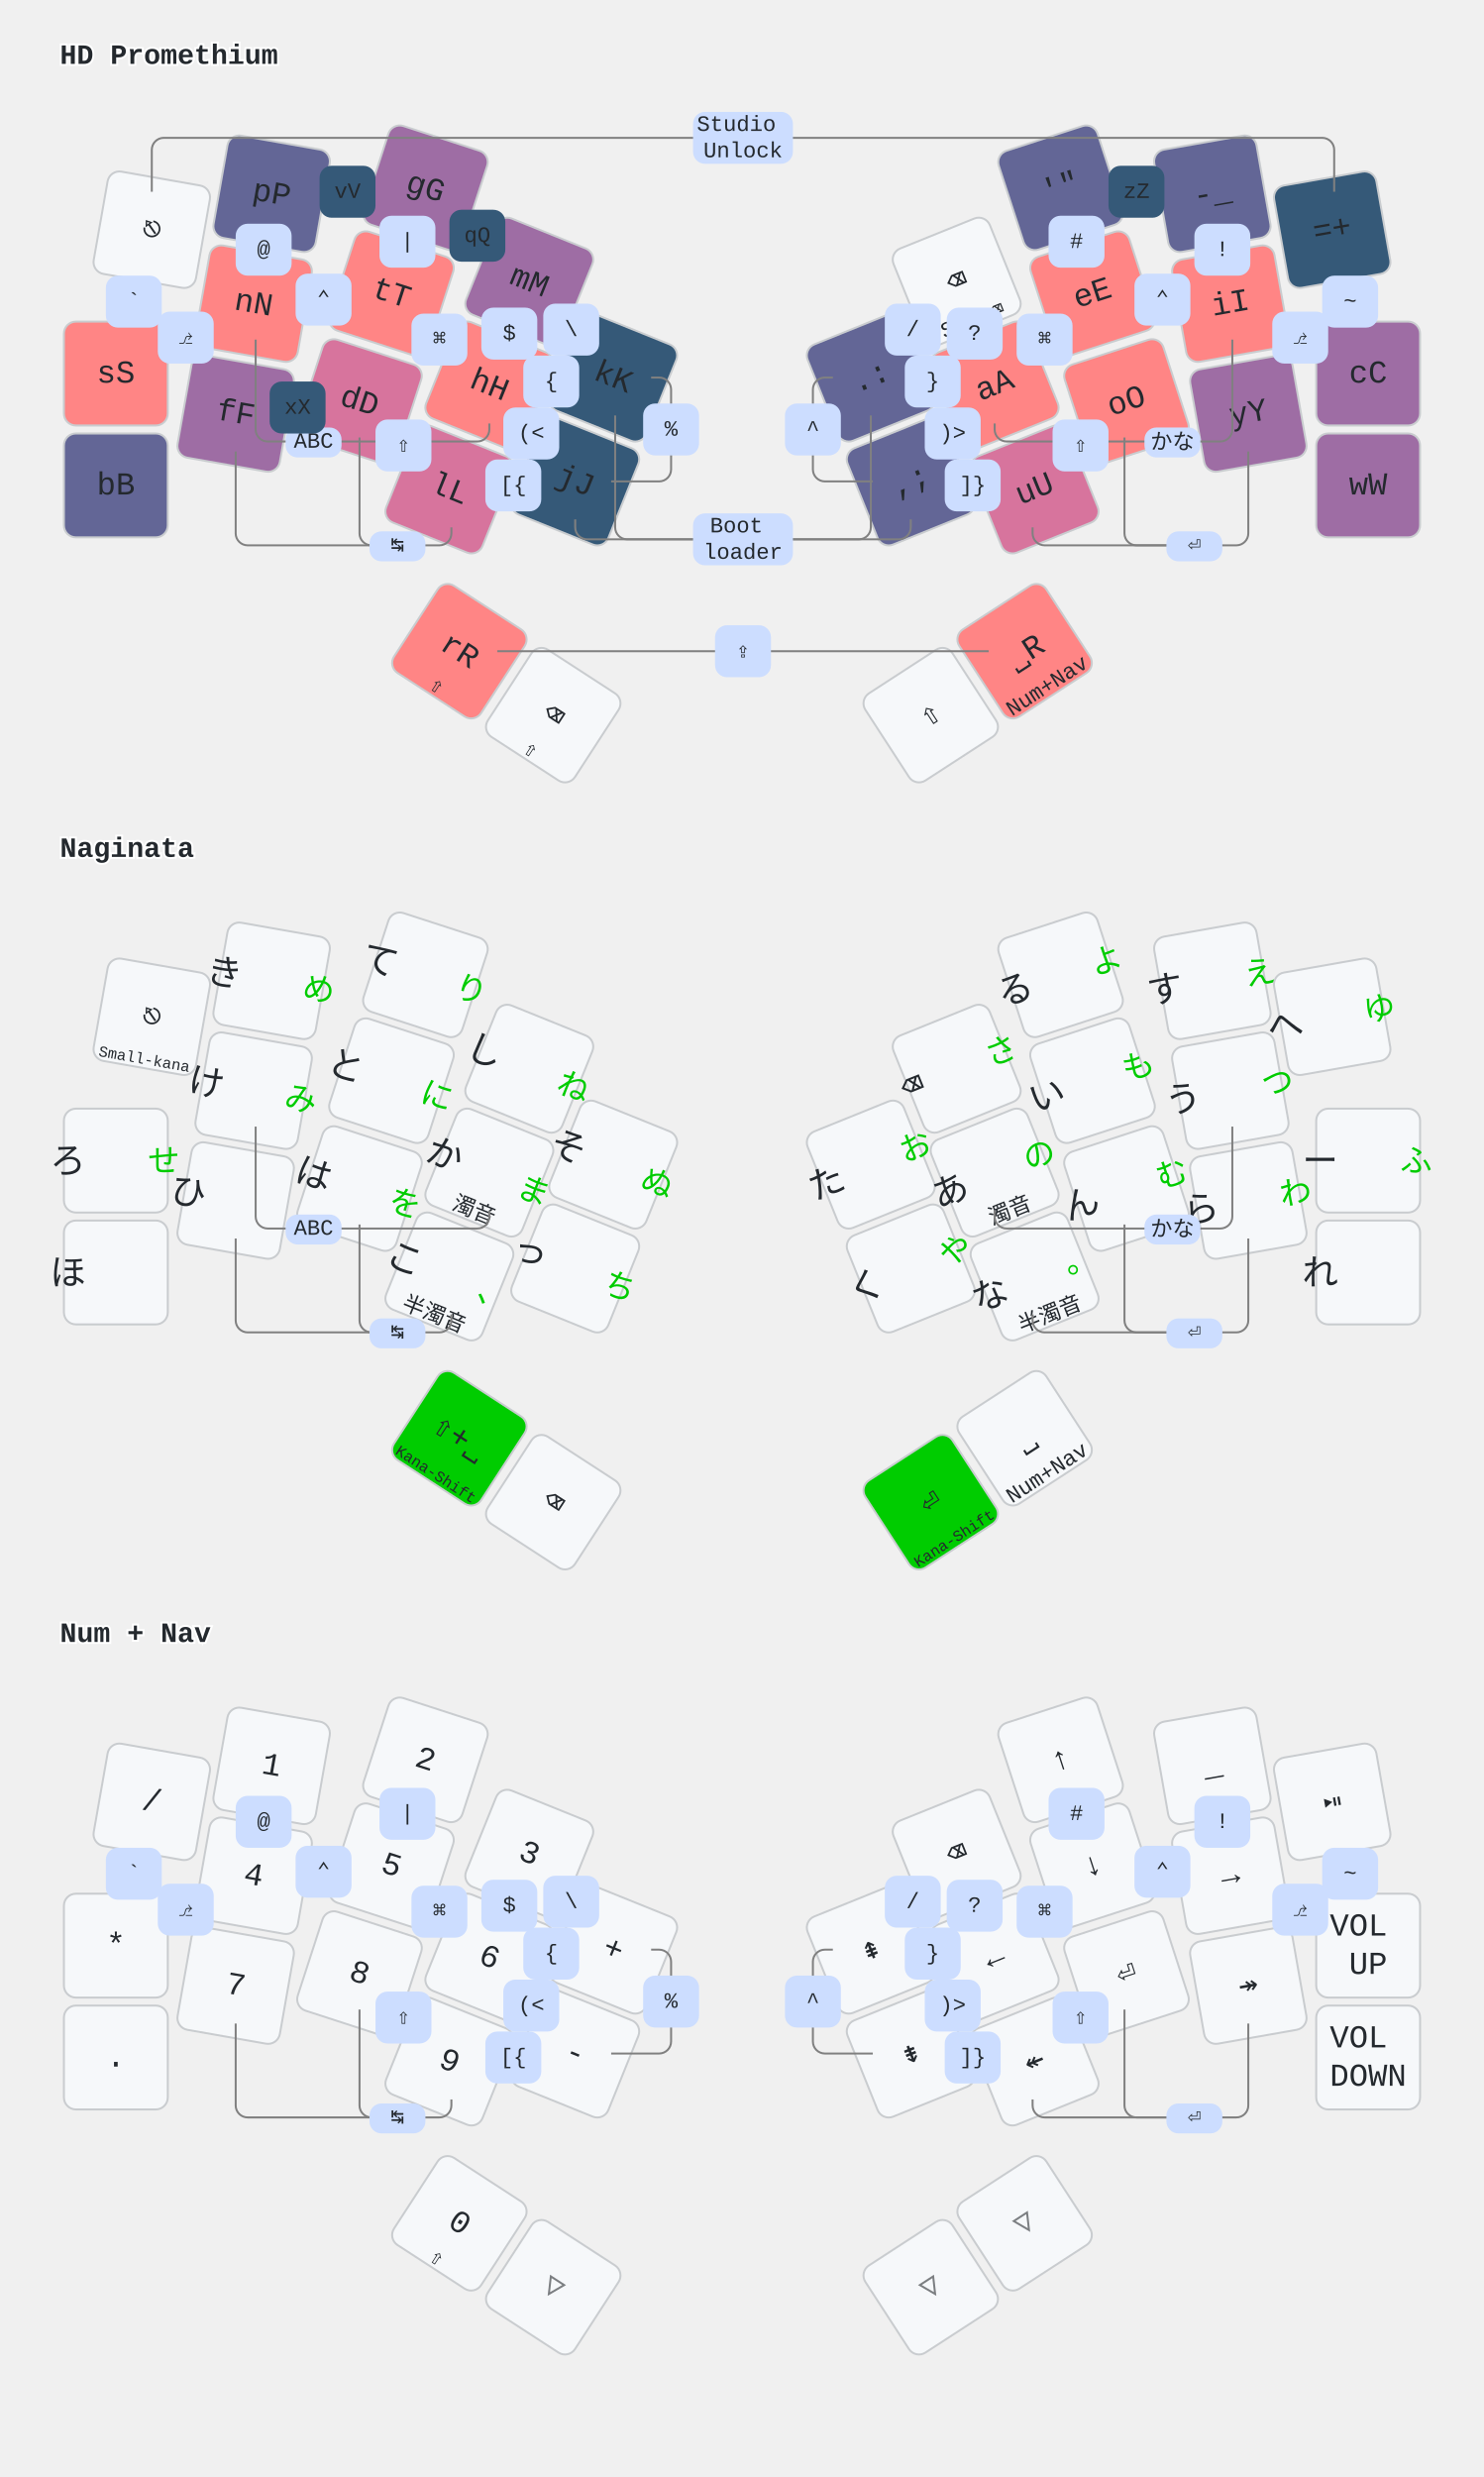
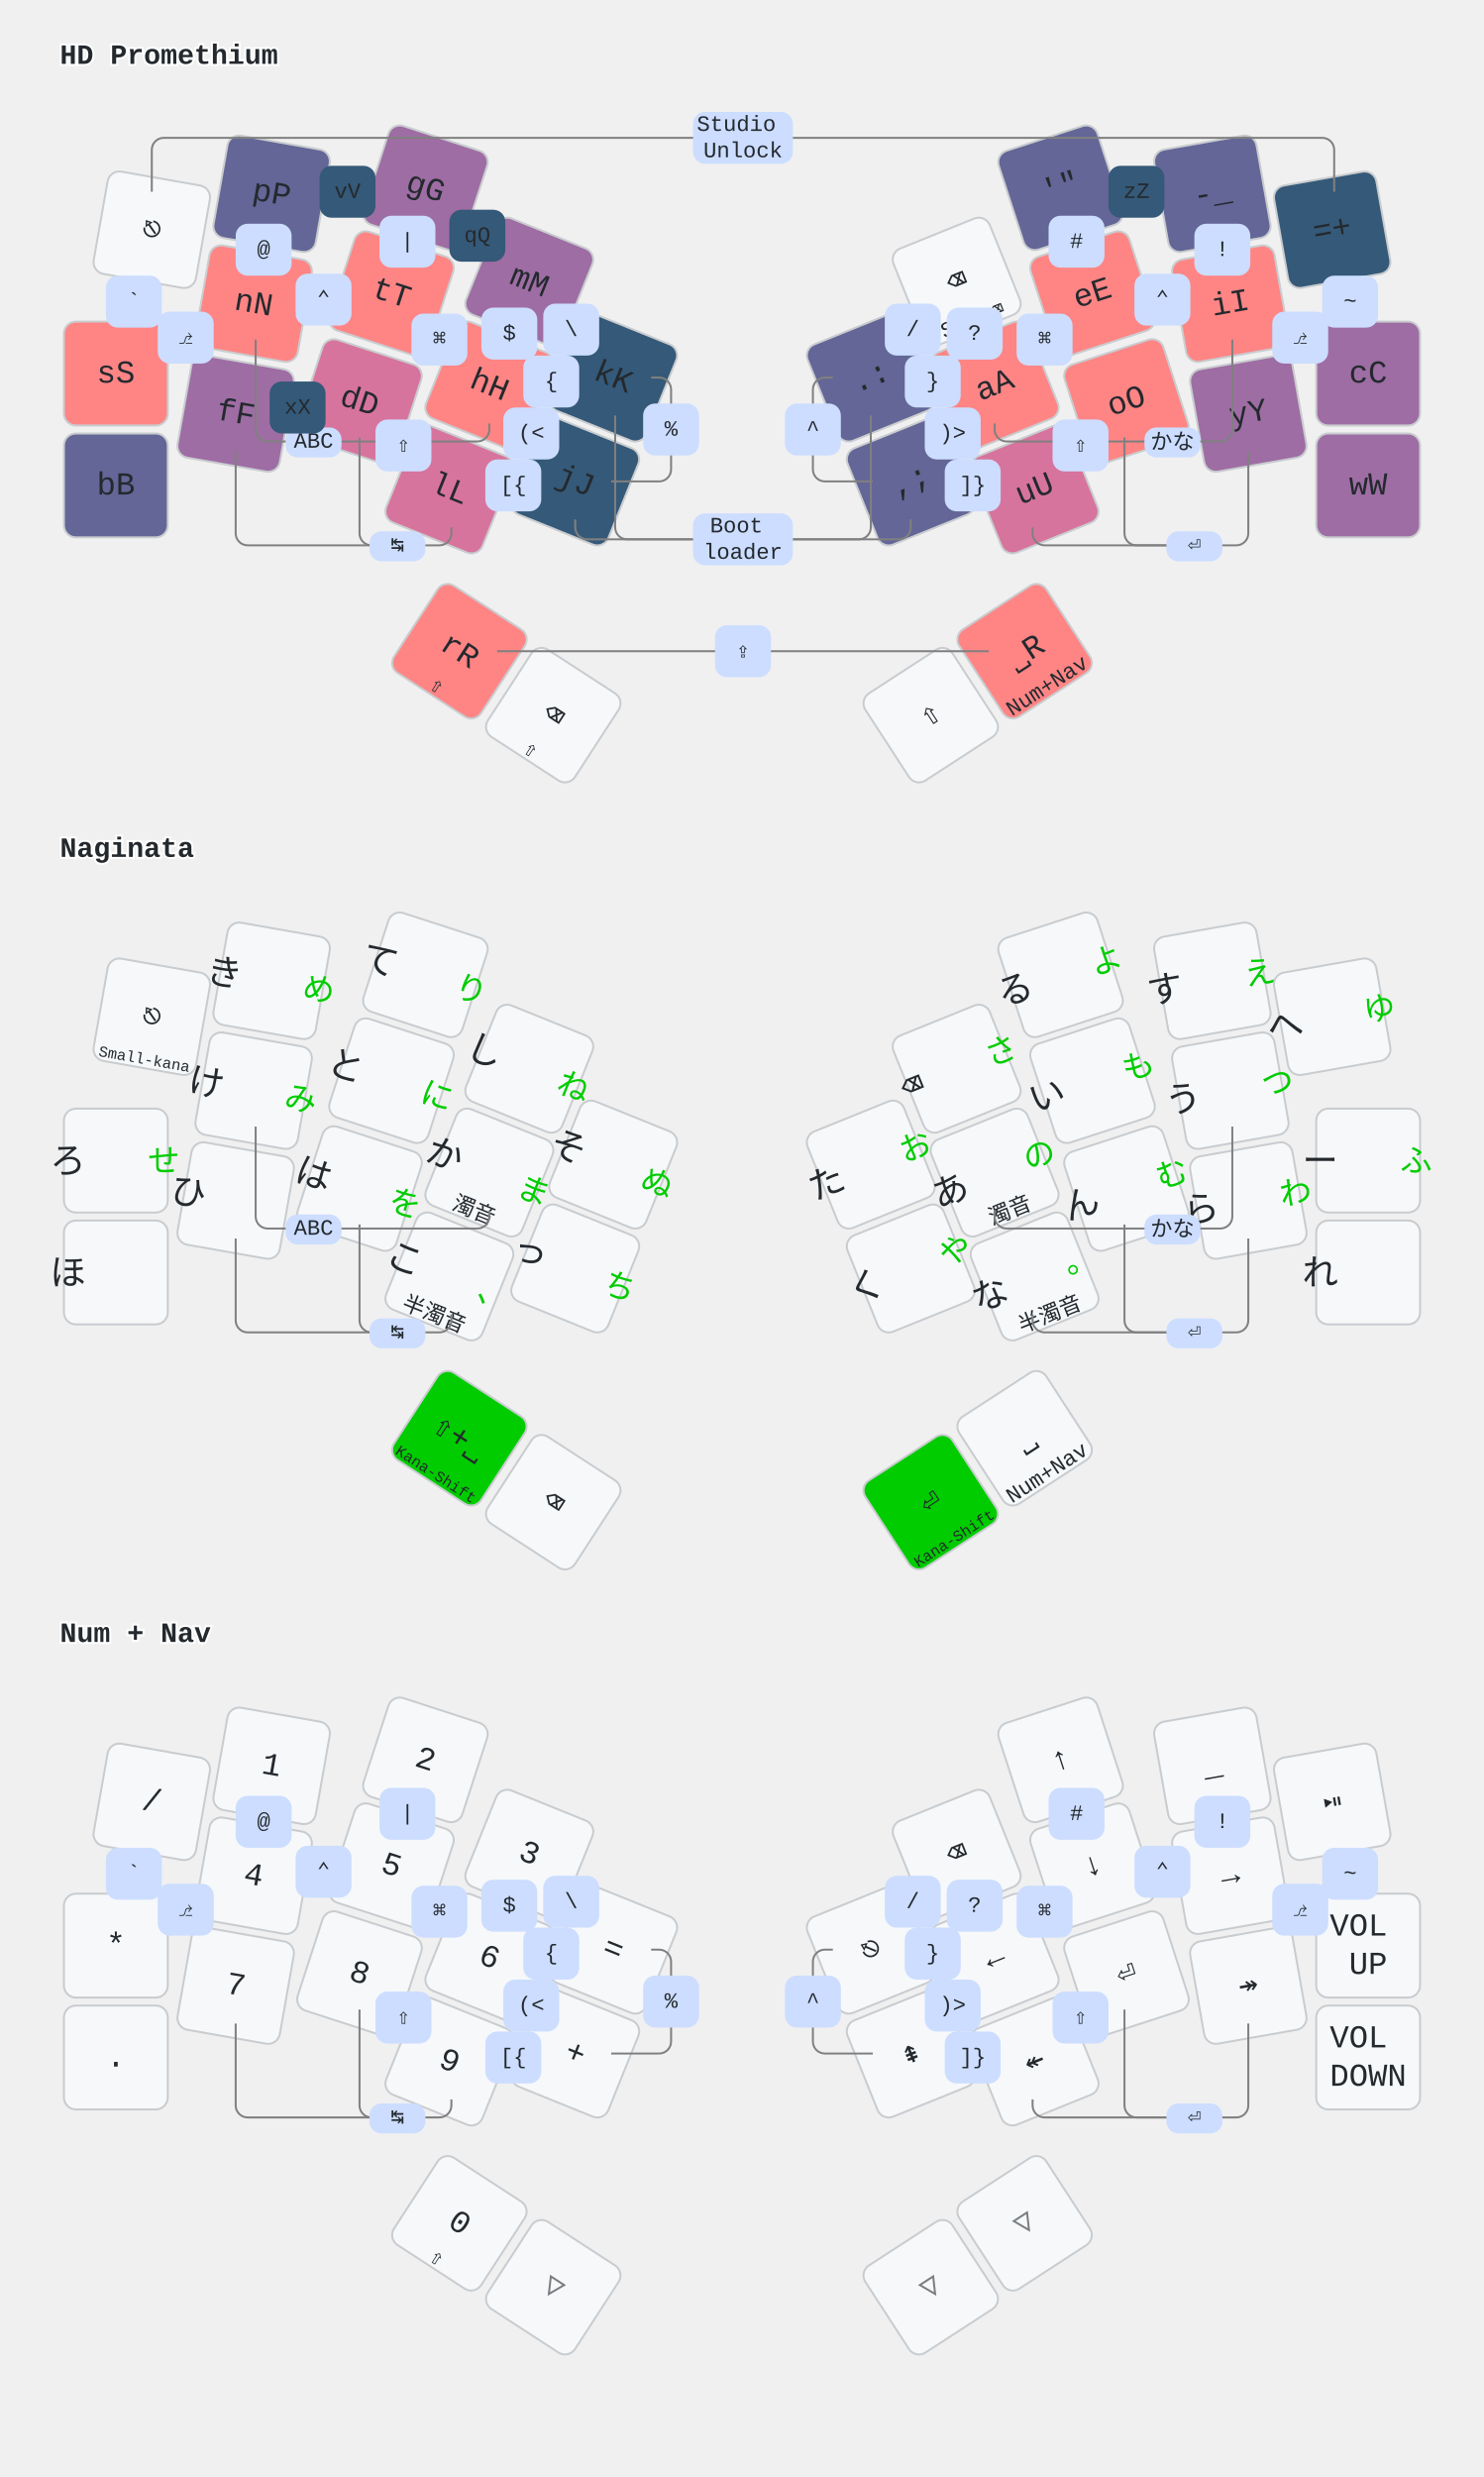
<svg xmlns="http://www.w3.org/2000/svg" width="743" height="1240" viewBox="0 0 743 1240" class="keymap">
  <style>/* inherit to force styles through use tags*/
svg path {
    fill: inherit;
}
/* font and background color specifications */
svg.keymap {
    font-family: SFMono-Regular,Consolas,Liberation Mono,Menlo,monospace;
    font-size: 14px;
    font-kerning: normal;
    text-rendering: optimizeLegibility;
    fill: #24292e;
}

/* default key styling */
rect.key {
    fill: #f6f8fa;
    stroke: #c9cccf;
    stroke-width: 1;
}

/* color accent for combo boxes */
rect.combo {
    fill: #cdf;
}

/* color accent for held keys */
rect.held, rect.combo.held {
    fill: #fdd;
}

/* color accent for ghost (optional) keys */
rect.ghost, rect.combo.ghost {
    stroke-dasharray: 4, 4;
    stroke-width: 2;
}

text {
    text-anchor: middle;
    dominant-baseline: middle;
}

/* styling for layer labels */
text.label {
    font-weight: bold;
    text-anchor: start;
    stroke: white;
    stroke-width: 2;
    paint-order: stroke;
}

text.tap {
    font-size: 16px;
}

/* styling for combo tap, and key hold/shifted label text */
text.combo, text.hold, text.shifted {
    font-size: 11px;
}

text.hold {
    text-anchor: middle;
    dominant-baseline: auto;
}

text.shifted {
    text-anchor: middle;
    dominant-baseline: hanging;
}

/* styling for hold/shifted label text in combo box */
text.combo.hold, text.combo.shifted {
    font-size: 8px;
}

/* lighter symbol for transparent keys */
text.trans {
    fill: #7b7e81;
}

/* styling for combo dendrons */
path.combo {
    stroke-width: 1;
    stroke: gray;
    fill: none;
}

/* Start Tabler Icons Cleanup */
/* cannot use height/width with glyphs */
.icon-tabler &gt; path {
    fill: inherit;
    stroke: inherit;
}
/* hide tabler's default box */
.icon-tabler &gt; path[stroke="none"][fill="none"] {
    visibility: collapse;
}

rect.low {
    fill: #355978;
}
rect.medium-low {
    fill: #636696;
}
rect.medium {
    fill: #9E6DA4;
}
rect.medium-high {
    fill: #D7749D;
}
rect.high {
    fill: #FF8585;
}

/* green styling for Naginata kana-shift */
rect.kshift {
    fill: #00CC00;
}
text.left {
    font-size: 18px;
    translate: 16px 7px;
}
text.right {
    fill: #00CC00;
    font-size: 16px;
    translate: -16px -10px;
}
</style>
  <g transform="translate(30, 0)" class="layer-HD Promethium">
    <text x="0" y="28" class="label" id="HD-Promethium">HD Promethium</text>
    <g transform="translate(0, 59)">
      <g transform="translate(46, 56) rotate(10.0)" class="key keypos-0">
        <rect rx="6" ry="6" x="-26" y="-26" width="52" height="52" class="key" />
        <text x="0" y="0" class="key tap">⎋</text>
      </g>
      <g transform="translate(106, 38) rotate(10.0)" class="key medium-low keypos-1">
        <rect rx="6" ry="6" x="-26" y="-26" width="52" height="52" class="key medium-low" />
        <text x="0" y="0" class="key medium-low tap">pP</text>
      </g>
      <g transform="translate(183, 35) rotate(18.0)" class="key medium keypos-2">
        <rect rx="6" ry="6" x="-26" y="-26" width="52" height="52" class="key medium" />
        <text x="0" y="0" class="key medium tap">gG</text>
      </g>
      <g transform="translate(235, 82) rotate(22.0)" class="key medium keypos-3">
        <rect rx="6" ry="6" x="-26" y="-26" width="52" height="52" class="key medium" />
        <text x="0" y="0" class="key medium tap">mM</text>
      </g>
      <g transform="translate(277, 130) rotate(22.0)" class="key low keypos-4">
        <rect rx="6" ry="6" x="-26" y="-26" width="52" height="52" class="key low" />
        <text x="0" y="0" class="key low tap">kK</text>
      </g>
      <g transform="translate(406, 130) rotate(-22.0)" class="key medium-low keypos-5">
        <rect rx="6" ry="6" x="-26" y="-26" width="52" height="52" class="key medium-low" />
        <text x="0" y="0" class="key medium-low tap">.:</text>
      </g>
      <g transform="translate(449, 82) rotate(-22.0)" class="key keypos-6">
        <rect rx="6" ry="6" x="-26" y="-26" width="52" height="52" class="key" />
        <text x="0" y="0" class="key tap">⌫</text>
        <text x="0" y="24" class="key hold">Sft+⌫</text>
      </g>
      <g transform="translate(501, 35) rotate(-18.0)" class="key medium-low keypos-7">
        <rect rx="6" ry="6" x="-26" y="-26" width="52" height="52" class="key medium-low" />
        <text x="0" y="0" class="key medium-low tap">'"</text>
      </g>
      <g transform="translate(577, 38) rotate(-10.0)" class="key medium-low keypos-8">
        <rect rx="6" ry="6" x="-26" y="-26" width="52" height="52" class="key medium-low" />
        <text x="0" y="0" class="key medium-low tap">-_</text>
      </g>
      <g transform="translate(637, 56) rotate(-10.0)" class="key low keypos-9">
        <rect rx="6" ry="6" x="-26" y="-26" width="52" height="52" class="key low" />
        <text x="0" y="0" class="key low tap">=+</text>
      </g>
      <g transform="translate(28, 128)" class="key high keypos-10">
        <rect rx="6" ry="6" x="-26" y="-26" width="52" height="52" class="key high" />
        <text x="0" y="0" class="key high tap">sS</text>
      </g>
      <g transform="translate(97, 93) rotate(10.0)" class="key high keypos-11">
        <rect rx="6" ry="6" x="-26" y="-26" width="52" height="52" class="key high" />
        <text x="0" y="0" class="key high tap">nN</text>
      </g>
      <g transform="translate(166, 88) rotate(18.0)" class="key high keypos-12">
        <rect rx="6" ry="6" x="-26" y="-26" width="52" height="52" class="key high" />
        <text x="0" y="0" class="key high tap">tT</text>
      </g>
      <g transform="translate(215, 134) rotate(22.0)" class="key high keypos-13">
        <rect rx="6" ry="6" x="-26" y="-26" width="52" height="52" class="key high" />
        <text x="0" y="0" class="key high tap">hH</text>
      </g>
      <g transform="translate(258, 182) rotate(22.0)" class="key low keypos-14">
        <rect rx="6" ry="6" x="-26" y="-26" width="52" height="52" class="key low" />
        <text x="0" y="0" class="key low tap">jJ</text>
      </g>
      <g transform="translate(426, 182) rotate(-22.0)" class="key medium-low keypos-15">
        <rect rx="6" ry="6" x="-26" y="-26" width="52" height="52" class="key medium-low" />
        <text x="0" y="0" class="key medium-low tap">,;</text>
      </g>
      <g transform="translate(468, 134) rotate(-22.0)" class="key high keypos-16">
        <rect rx="6" ry="6" x="-26" y="-26" width="52" height="52" class="key high" />
        <text x="0" y="0" class="key high tap">aA</text>
      </g>
      <g transform="translate(517, 88) rotate(-18.0)" class="key high keypos-17">
        <rect rx="6" ry="6" x="-26" y="-26" width="52" height="52" class="key high" />
        <text x="0" y="0" class="key high tap">eE</text>
      </g>
      <g transform="translate(586, 93) rotate(-10.0)" class="key high keypos-18">
        <rect rx="6" ry="6" x="-26" y="-26" width="52" height="52" class="key high" />
        <text x="0" y="0" class="key high tap">iI</text>
      </g>
      <g transform="translate(655, 128)" class="key medium keypos-19">
        <rect rx="6" ry="6" x="-26" y="-26" width="52" height="52" class="key medium" />
        <text x="0" y="0" class="key medium tap">cC</text>
      </g>
      <g transform="translate(28, 184)" class="key medium-low keypos-20">
        <rect rx="6" ry="6" x="-26" y="-26" width="52" height="52" class="key medium-low" />
        <text x="0" y="0" class="key medium-low tap">bB</text>
      </g>
      <g transform="translate(88, 148) rotate(10.0)" class="key medium keypos-21">
        <rect rx="6" ry="6" x="-26" y="-26" width="52" height="52" class="key medium" />
        <text x="0" y="0" class="key medium tap">fF</text>
      </g>
      <g transform="translate(150, 142) rotate(18.0)" class="key medium-high keypos-22">
        <rect rx="6" ry="6" x="-26" y="-26" width="52" height="52" class="key medium-high" />
        <text x="0" y="0" class="key medium-high tap">dD</text>
      </g>
      <g transform="translate(195, 186) rotate(22.0)" class="key medium-high keypos-23">
        <rect rx="6" ry="6" x="-26" y="-26" width="52" height="52" class="key medium-high" />
        <text x="0" y="0" class="key medium-high tap">lL</text>
      </g>
      <g transform="translate(488, 186) rotate(-22.0)" class="key medium-high keypos-24">
        <rect rx="6" ry="6" x="-26" y="-26" width="52" height="52" class="key medium-high" />
        <text x="0" y="0" class="key medium-high tap">uU</text>
      </g>
      <g transform="translate(534, 142) rotate(-18.0)" class="key high keypos-25">
        <rect rx="6" ry="6" x="-26" y="-26" width="52" height="52" class="key high" />
        <text x="0" y="0" class="key high tap">oO</text>
      </g>
      <g transform="translate(595, 148) rotate(-10.0)" class="key medium keypos-26">
        <rect rx="6" ry="6" x="-26" y="-26" width="52" height="52" class="key medium" />
        <text x="0" y="0" class="key medium tap">yY</text>
      </g>
      <g transform="translate(655, 184)" class="key medium keypos-27">
        <rect rx="6" ry="6" x="-26" y="-26" width="52" height="52" class="key medium" />
        <text x="0" y="0" class="key medium tap">wW</text>
      </g>
      <g transform="translate(200, 267) rotate(33.0)" class="key high keypos-28">
        <rect rx="6" ry="6" x="-26" y="-26" width="52" height="52" class="key high" />
        <text x="0" y="0" class="key high tap">rR</text>
        <text x="0" y="24" class="key high hold">⇧</text>
      </g>
      <g transform="translate(247, 299) rotate(33.0)" class="key keypos-29">
        <rect rx="6" ry="6" x="-26" y="-26" width="52" height="52" class="key" />
        <text x="0" y="0" class="key tap">⌫</text>
        <text x="0" y="24" class="key hold">⇧</text>
      </g>
      <g transform="translate(436, 299) rotate(-33.0)" class="key keypos-30">
        <rect rx="6" ry="6" x="-26" y="-26" width="52" height="52" class="key" />
        <text x="0" y="0" class="key tap">⇧</text>
      </g>
      <g transform="translate(483, 267) rotate(-33.0)" class="key high keypos-31">
        <rect rx="6" ry="6" x="-26" y="-26" width="52" height="52" class="key high" />
        <text x="0" y="0" class="key high tap">⎵R</text>
        <text x="0" y="24" class="key high hold">Num+Nav</text>
      </g>
      <g class="combo combopos-0">
        <path d="M342,10 h-290 a6.0,6.0 0 0 0 -6.0,6.0 v21" class="combo" />
        <path d="M342,10 h290 a6.0,6.0 0 0 1 6.0,6.0 v21" class="combo" />
        <rect rx="6" ry="6" x="317" y="-3" width="50" height="26" class="combo" />
        <text x="342" y="10" class="combo tap">
          <tspan x="342" dy="-0.6em">Studio</tspan>
          <tspan x="342" dy="1.2em">Unlock</tspan>
        </text>
      </g>
      <g class="combo combopos-1">
        <path d="M342,211 h-58 a6.0,6.0 0 0 1 -6.0,-6.0 v-56" class="combo" />
        <path d="M342,211 h58 a6.0,6.0 0 0 0 6.0,-6.0 v-56" class="combo" />
        <path d="M342,211 h-78 a6.0,6.0 0 0 1 -6.0,-6.0 v-4" class="combo" />
        <path d="M342,211 h78 a6.0,6.0 0 0 0 6.0,-6.0 v-4" class="combo" />
        <rect rx="6" ry="6" x="317" y="198" width="50" height="26" class="combo" />
        <text x="342" y="211" class="combo tap">
          <tspan x="342" dy="-0.6em">Boot</tspan>
          <tspan x="342" dy="1.2em">loader</tspan>
        </text>
      </g>
      <g class="combo combopos-2">
        <path d="M557,162 h-83 a6.0,6.0 0 0 1 -6.0,-6.0 v-3" class="combo" />
        <path d="M557,162 h24 a6.0,6.0 0 0 0 6.0,-6.0 v-45" class="combo" />
        <rect rx="6" ry="6" x="543" y="155" width="28" height="15" class="combo" />
        <text x="557" y="162" class="combo tap">かな</text>
      </g>
      <g class="combo combopos-3">
        <path d="M127,162 h82 a6.0,6.0 0 0 0 6.0,-6.0 v-3" class="combo" />
        <path d="M127,162 h-23 a6.0,6.0 0 0 1 -6.0,-6.0 v-45" class="combo" />
        <rect rx="6" ry="6" x="113" y="155" width="28" height="15" class="combo" />
        <text x="127" y="162" class="combo tap">ABC</text>
      </g>
      <g class="combo combopos-4">
        <path d="M169,214 h21 a6.0,6.0 0 0 0 6.0,-6.0 v-3" class="combo" />
        <path d="M169,214 h-13 a6.0,6.0 0 0 1 -6.0,-6.0 v-48" class="combo" />
        <path d="M169,214 h-75 a6.0,6.0 0 0 1 -6.0,-6.0 v-41" class="combo" />
        <rect rx="6" ry="6" x="155" y="207" width="28" height="15" class="combo" />
        <text x="169" y="214" class="combo tap">↹</text>
      </g>
      <g class="combo combopos-5">
        <path d="M568,214 h-75 a6.0,6.0 0 0 1 -6.0,-6.0 v-3" class="combo" />
        <path d="M568,214 h-29 a6.0,6.0 0 0 1 -6.0,-6.0 v-48" class="combo" />
        <path d="M568,214 h21 a6.0,6.0 0 0 0 6.0,-6.0 v-41" class="combo" />
        <rect rx="6" ry="6" x="554" y="207" width="28" height="15" class="combo" />
        <text x="568" y="214" class="combo tap">⏎</text>
      </g>
      <g class="combo combopos-6">
        <rect rx="6" ry="6" x="49" y="97" width="28" height="26" class="combo" />
        <text x="63" y="110" class="combo tap">⎇</text>
      </g>
      <g class="combo combopos-7">
        <rect rx="6" ry="6" x="607" y="97" width="28" height="26" class="combo" />
        <text x="621" y="110" class="combo tap">⎇</text>
      </g>
      <g class="combo combopos-8">
        <rect rx="6" ry="6" x="118" y="78" width="28" height="26" class="combo" />
        <text x="132" y="91" class="combo tap">⌃</text>
      </g>
      <g class="combo combopos-9">
        <rect rx="6" ry="6" x="538" y="78" width="28" height="26" class="combo" />
        <text x="552" y="91" class="combo tap">⌃</text>
      </g>
      <g class="combo combopos-10">
        <rect rx="6" ry="6" x="176" y="98" width="28" height="26" class="combo" />
        <text x="190" y="111" class="combo tap">⌘</text>
      </g>
      <g class="combo combopos-11">
        <rect rx="6" ry="6" x="479" y="98" width="28" height="26" class="combo" />
        <text x="493" y="111" class="combo tap">⌘</text>
      </g>
      <g class="combo combopos-18">
        <rect rx="6" ry="6" x="158" y="151" width="28" height="26" class="combo" />
        <text x="172" y="164" class="combo tap">⇧</text>
      </g>
      <g class="combo combopos-19">
        <rect rx="6" ry="6" x="497" y="151" width="28" height="26" class="combo" />
        <text x="511" y="164" class="combo tap">⇧</text>
      </g>
      <g class="combo low combopos-20">
        <rect rx="6" ry="6" x="195" y="46" width="28" height="26" class="combo low" />
        <text x="209" y="59" class="combo low tap">qQ</text>
      </g>
      <g class="combo low combopos-21">
        <rect rx="6" ry="6" x="525" y="24" width="28" height="26" class="combo low" />
        <text x="539" y="37" class="combo low tap">zZ</text>
      </g>
      <g class="combo low combopos-22">
        <rect rx="6" ry="6" x="130" y="24" width="28" height="26" class="combo low" />
        <text x="144" y="37" class="combo low tap">vV</text>
      </g>
      <g class="combo low combopos-23">
        <rect rx="6" ry="6" x="105" y="132" width="28" height="26" class="combo low" />
        <text x="119" y="145" class="combo low tap">xX</text>
      </g>
      <g class="combo combopos-24">
        <path d="M342,267 l-123,0" class="combo" />
        <path d="M342,267 l123,0" class="combo" />
        <rect rx="6" ry="6" x="328" y="254" width="28" height="26" class="combo" />
        <text x="342" y="267" class="combo tap">⇪</text>
      </g>
      <g class="combo combopos-25">
        <rect rx="6" ry="6" x="23" y="79" width="28" height="26" class="combo" />
        <text x="37" y="92" class="combo tap">`</text>
      </g>
      <g class="combo combopos-26">
        <rect rx="6" ry="6" x="88" y="53" width="28" height="26" class="combo" />
        <text x="102" y="66" class="combo tap">@</text>
      </g>
      <g class="combo combopos-27">
        <rect rx="6" ry="6" x="160" y="49" width="28" height="26" class="combo" />
        <text x="174" y="62" class="combo tap">|</text>
      </g>
      <g class="combo combopos-28">
        <rect rx="6" ry="6" x="211" y="95" width="28" height="26" class="combo" />
        <text x="225" y="108" class="combo tap">$</text>
      </g>
      <g class="combo combopos-29">
        <rect rx="6" ry="6" x="242" y="93" width="28" height="26" class="combo" />
        <text x="256" y="106" class="combo tap">\</text>
      </g>
      <g class="combo combopos-30">
        <path d="M306,156 v-20 a6.0,6.0 0 0 0 -6.0,-6.0 h-4" class="combo" />
        <path d="M306,156 v20 a6.0,6.0 0 0 1 -6.0,6.0 h-24" class="combo" />
        <rect rx="6" ry="6" x="292" y="143" width="28" height="26" class="combo" />
        <text x="306" y="156" class="combo tap">%</text>
      </g>
      <g class="combo combopos-31">
+         <rect rx="6" ry="6" x="413" y="93" width="28" height="26" class="combo" />
+         <text x="427" y="106" class="combo tap">/</text>
+       </g>
+       <g class="combo combopos-32">
        <path d="M377,156 v-20 a6.0,6.0 0 0 1 6.0,-6.0 h4" class="combo" />
        <path d="M377,156 v20 a6.0,6.0 0 0 0 6.0,6.0 h24" class="combo" />
        <rect rx="6" ry="6" x="363" y="143" width="28" height="26" class="combo" />
        <text x="377" y="156" class="combo tap">^</text>
-       </g>
-       <g class="combo combopos-32">
-         <rect rx="6" ry="6" x="413" y="93" width="28" height="26" class="combo" />
-         <text x="427" y="106" class="combo tap">/</text>
      </g>
      <g class="combo combopos-33">
        <rect rx="6" ry="6" x="444" y="95" width="28" height="26" class="combo" />
        <text x="458" y="108" class="combo tap">?</text>
      </g>
      <g class="combo combopos-34">
        <rect rx="6" ry="6" x="495" y="49" width="28" height="26" class="combo" />
        <text x="509" y="62" class="combo tap">#</text>
      </g>
      <g class="combo combopos-35">
        <rect rx="6" ry="6" x="568" y="53" width="28" height="26" class="combo" />
        <text x="582" y="66" class="combo tap">!</text>
      </g>
      <g class="combo combopos-36">
        <rect rx="6" ry="6" x="632" y="79" width="28" height="26" class="combo" />
        <text x="646" y="92" class="combo tap">~</text>
      </g>
      <g class="combo combopos-37">
        <rect rx="6" ry="6" x="232" y="119" width="28" height="26" class="combo" />
        <text x="246" y="132" class="combo tap">{</text>
      </g>
      <g class="combo combopos-38">
        <rect rx="6" ry="6" x="423" y="119" width="28" height="26" class="combo" />
        <text x="437" y="132" class="combo tap">}</text>
      </g>
      <g class="combo combopos-39">
        <rect rx="6" ry="6" x="222" y="145" width="28" height="26" class="combo" />
        <text x="236" y="158" class="combo tap">(&lt;</text>
      </g>
      <g class="combo combopos-40">
        <rect rx="6" ry="6" x="433" y="145" width="28" height="26" class="combo" />
        <text x="447" y="158" class="combo tap">)&gt;</text>
      </g>
      <g class="combo combopos-41">
        <rect rx="6" ry="6" x="213" y="171" width="28" height="26" class="combo" />
        <text x="227" y="184" class="combo tap">[{</text>
      </g>
      <g class="combo combopos-42">
        <rect rx="6" ry="6" x="443" y="171" width="28" height="26" class="combo" />
        <text x="457" y="184" class="combo tap">]}</text>
      </g>
    </g>
  </g>
  <g transform="translate(30, 397)" class="layer-Naginata">
    <text x="0" y="28" class="label" id="Naginata">Naginata</text>
    <g transform="translate(0, 56)">
      <g transform="translate(46, 56) rotate(10.0)" class="key keypos-0">
        <rect rx="6" ry="6" x="-26" y="-26" width="52" height="52" class="key" />
        <text x="0" y="0" class="key tap">⎋</text>
        <text x="0" y="24" class="key hold">
          <tspan style="font-size: 70%">Small-kana</tspan>
        </text>
      </g>
      <g transform="translate(106, 38) rotate(10.0)" class="key keypos-1">
        <rect rx="6" ry="6" x="-26" y="-26" width="52" height="52" class="key" />
        <text x="-24" y="0" class="key left">き</text>
        <text x="24" y="0" class="key right">め</text>
      </g>
      <g transform="translate(183, 35) rotate(18.0)" class="key keypos-2">
        <rect rx="6" ry="6" x="-26" y="-26" width="52" height="52" class="key" />
        <text x="-24" y="0" class="key left">て</text>
        <text x="24" y="0" class="key right">り</text>
      </g>
      <g transform="translate(235, 82) rotate(22.0)" class="key keypos-3">
        <rect rx="6" ry="6" x="-26" y="-26" width="52" height="52" class="key" />
        <text x="-24" y="0" class="key left">し</text>
        <text x="24" y="0" class="key right">ね</text>
      </g>
      <g transform="translate(277, 130) rotate(22.0)" class="key keypos-4">
        <rect rx="6" ry="6" x="-26" y="-26" width="52" height="52" class="key" />
        <text x="-24" y="0" class="key left">そ</text>
        <text x="24" y="0" class="key right">ぬ</text>
      </g>
      <g transform="translate(406, 130) rotate(-22.0)" class="key keypos-5">
        <rect rx="6" ry="6" x="-26" y="-26" width="52" height="52" class="key" />
        <text x="-24" y="0" class="key left">た</text>
        <text x="24" y="0" class="key right">お</text>
      </g>
      <g transform="translate(449, 82) rotate(-22.0)" class="key keypos-6">
        <rect rx="6" ry="6" x="-26" y="-26" width="52" height="52" class="key" />
        <text x="-24" y="0" class="key left">⌫</text>
        <text x="24" y="0" class="key right">さ</text>
      </g>
      <g transform="translate(501, 35) rotate(-18.0)" class="key keypos-7">
        <rect rx="6" ry="6" x="-26" y="-26" width="52" height="52" class="key" />
        <text x="-24" y="0" class="key left">る</text>
        <text x="24" y="0" class="key right">よ</text>
      </g>
      <g transform="translate(577, 38) rotate(-10.0)" class="key keypos-8">
        <rect rx="6" ry="6" x="-26" y="-26" width="52" height="52" class="key" />
        <text x="-24" y="0" class="key left">す</text>
        <text x="24" y="0" class="key right">え</text>
      </g>
      <g transform="translate(637, 56) rotate(-10.0)" class="key keypos-9">
        <rect rx="6" ry="6" x="-26" y="-26" width="52" height="52" class="key" />
        <text x="-24" y="0" class="key left">へ</text>
        <text x="24" y="0" class="key right">ゆ</text>
      </g>
      <g transform="translate(28, 128)" class="key keypos-10">
        <rect rx="6" ry="6" x="-26" y="-26" width="52" height="52" class="key" />
        <text x="-24" y="0" class="key left">ろ</text>
        <text x="24" y="0" class="key right">せ</text>
      </g>
      <g transform="translate(97, 93) rotate(10.0)" class="key keypos-11">
        <rect rx="6" ry="6" x="-26" y="-26" width="52" height="52" class="key" />
        <text x="-24" y="0" class="key left">け</text>
        <text x="24" y="0" class="key right">み</text>
      </g>
      <g transform="translate(166, 88) rotate(18.0)" class="key keypos-12">
        <rect rx="6" ry="6" x="-26" y="-26" width="52" height="52" class="key" />
        <text x="-24" y="0" class="key left">と</text>
        <text x="24" y="0" class="key right">に</text>
      </g>
      <g transform="translate(215, 134) rotate(22.0)" class="key keypos-13">
        <rect rx="6" ry="6" x="-26" y="-26" width="52" height="52" class="key" />
        <text x="0" y="24" class="key hold">濁音</text>
        <text x="-24" y="0" class="key left">か</text>
        <text x="24" y="0" class="key right">ま</text>
      </g>
      <g transform="translate(258, 182) rotate(22.0)" class="key keypos-14">
        <rect rx="6" ry="6" x="-26" y="-26" width="52" height="52" class="key" />
        <text x="-24" y="0" class="key left">っ</text>
        <text x="24" y="0" class="key right">ち</text>
      </g>
      <g transform="translate(426, 182) rotate(-22.0)" class="key keypos-15">
        <rect rx="6" ry="6" x="-26" y="-26" width="52" height="52" class="key" />
        <text x="-24" y="0" class="key left">く</text>
        <text x="24" y="0" class="key right">や</text>
      </g>
      <g transform="translate(468, 134) rotate(-22.0)" class="key keypos-16">
        <rect rx="6" ry="6" x="-26" y="-26" width="52" height="52" class="key" />
        <text x="0" y="24" class="key hold">濁音</text>
        <text x="-24" y="0" class="key left">あ</text>
        <text x="24" y="0" class="key right">の</text>
      </g>
      <g transform="translate(517, 88) rotate(-18.0)" class="key keypos-17">
        <rect rx="6" ry="6" x="-26" y="-26" width="52" height="52" class="key" />
        <text x="-24" y="0" class="key left">い</text>
        <text x="24" y="0" class="key right">も</text>
      </g>
      <g transform="translate(586, 93) rotate(-10.0)" class="key keypos-18">
        <rect rx="6" ry="6" x="-26" y="-26" width="52" height="52" class="key" />
        <text x="-24" y="0" class="key left">う</text>
        <text x="24" y="0" class="key right">つ</text>
      </g>
      <g transform="translate(655, 128)" class="key keypos-19">
        <rect rx="6" ry="6" x="-26" y="-26" width="52" height="52" class="key" />
        <text x="-24" y="0" class="key left">ー</text>
        <text x="24" y="0" class="key right">ふ</text>
      </g>
      <g transform="translate(28, 184)" class="key keypos-20">
        <rect rx="6" ry="6" x="-26" y="-26" width="52" height="52" class="key" />
        <text x="-24" y="0" class="key left">ほ</text>
      </g>
      <g transform="translate(88, 148) rotate(10.0)" class="key keypos-21">
        <rect rx="6" ry="6" x="-26" y="-26" width="52" height="52" class="key" />
        <text x="-24" y="0" class="key left">ひ</text>
      </g>
      <g transform="translate(150, 142) rotate(18.0)" class="key keypos-22">
        <rect rx="6" ry="6" x="-26" y="-26" width="52" height="52" class="key" />
        <text x="-24" y="0" class="key left">は</text>
        <text x="24" y="0" class="key right">を</text>
      </g>
      <g transform="translate(195, 186) rotate(22.0)" class="key keypos-23">
        <rect rx="6" ry="6" x="-26" y="-26" width="52" height="52" class="key" />
        <text x="0" y="24" class="key hold">半濁音</text>
        <text x="-24" y="0" class="key left">こ</text>
        <text x="24" y="0" class="key right">、</text>
      </g>
      <g transform="translate(488, 186) rotate(-22.0)" class="key keypos-24">
        <rect rx="6" ry="6" x="-26" y="-26" width="52" height="52" class="key" />
        <text x="0" y="24" class="key hold">半濁音</text>
        <text x="-24" y="0" class="key left">な</text>
        <text x="24" y="0" class="key right">。</text>
      </g>
      <g transform="translate(534, 142) rotate(-18.0)" class="key keypos-25">
        <rect rx="6" ry="6" x="-26" y="-26" width="52" height="52" class="key" />
        <text x="-24" y="0" class="key left">ん</text>
        <text x="24" y="0" class="key right">む</text>
      </g>
      <g transform="translate(595, 148) rotate(-10.0)" class="key keypos-26">
        <rect rx="6" ry="6" x="-26" y="-26" width="52" height="52" class="key" />
        <text x="-24" y="0" class="key left">ら</text>
        <text x="24" y="0" class="key right">わ</text>
      </g>
      <g transform="translate(655, 184)" class="key keypos-27">
        <rect rx="6" ry="6" x="-26" y="-26" width="52" height="52" class="key" />
        <text x="-24" y="0" class="key left">れ</text>
      </g>
      <g transform="translate(200, 267) rotate(33.0)" class="key kshift keypos-28">
        <rect rx="6" ry="6" x="-26" y="-26" width="52" height="52" class="key kshift" />
        <text x="0" y="0" class="key kshift tap">⇧+⎵</text>
        <text x="0" y="24" class="key kshift hold">
          <tspan style="font-size: 70%">Kana-Shift</tspan>
        </text>
      </g>
      <g transform="translate(247, 299) rotate(33.0)" class="key keypos-29">
        <rect rx="6" ry="6" x="-26" y="-26" width="52" height="52" class="key" />
        <text x="0" y="0" class="key tap">⌫</text>
      </g>
      <g transform="translate(436, 299) rotate(-33.0)" class="key kshift keypos-30">
        <rect rx="6" ry="6" x="-26" y="-26" width="52" height="52" class="key kshift" />
        <text x="0" y="0" class="key kshift tap">⏎</text>
        <text x="0" y="24" class="key kshift hold">
          <tspan style="font-size: 70%">Kana-Shift</tspan>
        </text>
      </g>
      <g transform="translate(483, 267) rotate(-33.0)" class="key keypos-31">
        <rect rx="6" ry="6" x="-26" y="-26" width="52" height="52" class="key" />
        <text x="0" y="0" class="key tap">⎵</text>
        <text x="0" y="24" class="key hold">Num+Nav</text>
      </g>
      <g class="combo combopos-0">
        <path d="M557,162 h-83 a6.0,6.0 0 0 1 -6.0,-6.0 v-3" class="combo" />
        <path d="M557,162 h24 a6.0,6.0 0 0 0 6.0,-6.0 v-45" class="combo" />
        <rect rx="6" ry="6" x="543" y="155" width="28" height="15" class="combo" />
        <text x="557" y="162" class="combo tap">かな</text>
      </g>
      <g class="combo combopos-1">
        <path d="M127,162 h82 a6.0,6.0 0 0 0 6.0,-6.0 v-3" class="combo" />
        <path d="M127,162 h-23 a6.0,6.0 0 0 1 -6.0,-6.0 v-45" class="combo" />
        <rect rx="6" ry="6" x="113" y="155" width="28" height="15" class="combo" />
        <text x="127" y="162" class="combo tap">ABC</text>
      </g>
      <g class="combo combopos-2">
        <path d="M169,214 h21 a6.0,6.0 0 0 0 6.0,-6.0 v-3" class="combo" />
        <path d="M169,214 h-13 a6.0,6.0 0 0 1 -6.0,-6.0 v-48" class="combo" />
        <path d="M169,214 h-75 a6.0,6.0 0 0 1 -6.0,-6.0 v-41" class="combo" />
        <rect rx="6" ry="6" x="155" y="207" width="28" height="15" class="combo" />
        <text x="169" y="214" class="combo tap">↹</text>
      </g>
      <g class="combo combopos-3">
        <path d="M568,214 h-75 a6.0,6.0 0 0 1 -6.0,-6.0 v-3" class="combo" />
        <path d="M568,214 h-29 a6.0,6.0 0 0 1 -6.0,-6.0 v-48" class="combo" />
        <path d="M568,214 h21 a6.0,6.0 0 0 0 6.0,-6.0 v-41" class="combo" />
        <rect rx="6" ry="6" x="554" y="207" width="28" height="15" class="combo" />
        <text x="568" y="214" class="combo tap">⏎</text>
      </g>
    </g>
  </g>
  <g transform="translate(30, 790)" class="layer-Num + Nav">
    <text x="0" y="28" class="label" id="Num--Nav">Num + Nav</text>
    <g transform="translate(0, 56)">
      <g transform="translate(46, 56) rotate(10.0)" class="key keypos-0">
        <rect rx="6" ry="6" x="-26" y="-26" width="52" height="52" class="key" />
        <text x="0" y="0" class="key tap">/</text>
      </g>
      <g transform="translate(106, 38) rotate(10.0)" class="key keypos-1">
        <rect rx="6" ry="6" x="-26" y="-26" width="52" height="52" class="key" />
        <text x="0" y="0" class="key tap">1</text>
      </g>
      <g transform="translate(183, 35) rotate(18.0)" class="key keypos-2">
        <rect rx="6" ry="6" x="-26" y="-26" width="52" height="52" class="key" />
        <text x="0" y="0" class="key tap">2</text>
      </g>
      <g transform="translate(235, 82) rotate(22.0)" class="key keypos-3">
        <rect rx="6" ry="6" x="-26" y="-26" width="52" height="52" class="key" />
        <text x="0" y="0" class="key tap">3</text>
      </g>
      <g transform="translate(277, 130) rotate(22.0)" class="key keypos-4">
        <rect rx="6" ry="6" x="-26" y="-26" width="52" height="52" class="key" />
+         <text x="0" y="0" class="key tap">=</text>
+       </g>
+       <g transform="translate(406, 130) rotate(-22.0)" class="key keypos-5">
+         <rect rx="6" ry="6" x="-26" y="-26" width="52" height="52" class="key" />
+         <text x="0" y="0" class="key tap">⎋</text>
+       </g>
+       <g transform="translate(449, 82) rotate(-22.0)" class="key keypos-6">
+         <rect rx="6" ry="6" x="-26" y="-26" width="52" height="52" class="key" />
+         <text x="0" y="0" class="key tap">⌫</text>
+       </g>
+       <g transform="translate(501, 35) rotate(-18.0)" class="key keypos-7">
+         <rect rx="6" ry="6" x="-26" y="-26" width="52" height="52" class="key" />
+         <text x="0" y="0" class="key tap">↑</text>
+       </g>
+       <g transform="translate(577, 38) rotate(-10.0)" class="key keypos-8">
+         <rect rx="6" ry="6" x="-26" y="-26" width="52" height="52" class="key" />
+         <text x="0" y="0" class="key tap">_</text>
+       </g>
+       <g transform="translate(637, 56) rotate(-10.0)" class="key keypos-9">
+         <rect rx="6" ry="6" x="-26" y="-26" width="52" height="52" class="key" />
+         <text x="0" y="0" class="key tap">⏯</text>
+       </g>
+       <g transform="translate(28, 128)" class="key keypos-10">
+         <rect rx="6" ry="6" x="-26" y="-26" width="52" height="52" class="key" />
+         <text x="0" y="0" class="key tap">*</text>
+       </g>
+       <g transform="translate(97, 93) rotate(10.0)" class="key keypos-11">
+         <rect rx="6" ry="6" x="-26" y="-26" width="52" height="52" class="key" />
+         <text x="0" y="0" class="key tap">4</text>
+       </g>
+       <g transform="translate(166, 88) rotate(18.0)" class="key keypos-12">
+         <rect rx="6" ry="6" x="-26" y="-26" width="52" height="52" class="key" />
+         <text x="0" y="0" class="key tap">5</text>
+       </g>
+       <g transform="translate(215, 134) rotate(22.0)" class="key keypos-13">
+         <rect rx="6" ry="6" x="-26" y="-26" width="52" height="52" class="key" />
+         <text x="0" y="0" class="key tap">6</text>
+       </g>
+       <g transform="translate(258, 182) rotate(22.0)" class="key keypos-14">
+         <rect rx="6" ry="6" x="-26" y="-26" width="52" height="52" class="key" />
        <text x="0" y="0" class="key tap">+</text>
      </g>
-       <g transform="translate(406, 130) rotate(-22.0)" class="key keypos-5">
+       <g transform="translate(426, 182) rotate(-22.0)" class="key keypos-15">
        <rect rx="6" ry="6" x="-26" y="-26" width="52" height="52" class="key" />
        <text x="0" y="0" class="key tap">⇞</text>
-       </g>
-       <g transform="translate(449, 82) rotate(-22.0)" class="key keypos-6">
-         <rect rx="6" ry="6" x="-26" y="-26" width="52" height="52" class="key" />
-         <text x="0" y="0" class="key tap">⌫</text>
-       </g>
-       <g transform="translate(501, 35) rotate(-18.0)" class="key keypos-7">
-         <rect rx="6" ry="6" x="-26" y="-26" width="52" height="52" class="key" />
-         <text x="0" y="0" class="key tap">↑</text>
-       </g>
-       <g transform="translate(577, 38) rotate(-10.0)" class="key keypos-8">
-         <rect rx="6" ry="6" x="-26" y="-26" width="52" height="52" class="key" />
-         <text x="0" y="0" class="key tap">_</text>
-       </g>
-       <g transform="translate(637, 56) rotate(-10.0)" class="key keypos-9">
-         <rect rx="6" ry="6" x="-26" y="-26" width="52" height="52" class="key" />
-         <text x="0" y="0" class="key tap">⏯</text>
-       </g>
-       <g transform="translate(28, 128)" class="key keypos-10">
-         <rect rx="6" ry="6" x="-26" y="-26" width="52" height="52" class="key" />
-         <text x="0" y="0" class="key tap">*</text>
-       </g>
-       <g transform="translate(97, 93) rotate(10.0)" class="key keypos-11">
-         <rect rx="6" ry="6" x="-26" y="-26" width="52" height="52" class="key" />
-         <text x="0" y="0" class="key tap">4</text>
-       </g>
-       <g transform="translate(166, 88) rotate(18.0)" class="key keypos-12">
-         <rect rx="6" ry="6" x="-26" y="-26" width="52" height="52" class="key" />
-         <text x="0" y="0" class="key tap">5</text>
-       </g>
-       <g transform="translate(215, 134) rotate(22.0)" class="key keypos-13">
-         <rect rx="6" ry="6" x="-26" y="-26" width="52" height="52" class="key" />
-         <text x="0" y="0" class="key tap">6</text>
-       </g>
-       <g transform="translate(258, 182) rotate(22.0)" class="key keypos-14">
-         <rect rx="6" ry="6" x="-26" y="-26" width="52" height="52" class="key" />
-         <text x="0" y="0" class="key tap">-</text>
-       </g>
-       <g transform="translate(426, 182) rotate(-22.0)" class="key keypos-15">
-         <rect rx="6" ry="6" x="-26" y="-26" width="52" height="52" class="key" />
-         <text x="0" y="0" class="key tap">⇟</text>
      </g>
      <g transform="translate(468, 134) rotate(-22.0)" class="key keypos-16">
        <rect rx="6" ry="6" x="-26" y="-26" width="52" height="52" class="key" />
        <text x="0" y="0" class="key tap">←</text>
      </g>
      <g transform="translate(517, 88) rotate(-18.0)" class="key keypos-17">
        <rect rx="6" ry="6" x="-26" y="-26" width="52" height="52" class="key" />
        <text x="0" y="0" class="key tap">↓</text>
      </g>
      <g transform="translate(586, 93) rotate(-10.0)" class="key keypos-18">
        <rect rx="6" ry="6" x="-26" y="-26" width="52" height="52" class="key" />
        <text x="0" y="0" class="key tap">→</text>
      </g>
      <g transform="translate(655, 128)" class="key keypos-19">
        <rect rx="6" ry="6" x="-26" y="-26" width="52" height="52" class="key" />
        <text x="0" y="0" class="key tap">
          <tspan x="0" dy="-0.6em">VOL</tspan>
          <tspan x="0" dy="1.2em">UP</tspan>
        </text>
      </g>
      <g transform="translate(28, 184)" class="key keypos-20">
        <rect rx="6" ry="6" x="-26" y="-26" width="52" height="52" class="key" />
        <text x="0" y="0" class="key tap">.</text>
      </g>
      <g transform="translate(88, 148) rotate(10.0)" class="key keypos-21">
        <rect rx="6" ry="6" x="-26" y="-26" width="52" height="52" class="key" />
        <text x="0" y="0" class="key tap">7</text>
      </g>
      <g transform="translate(150, 142) rotate(18.0)" class="key keypos-22">
        <rect rx="6" ry="6" x="-26" y="-26" width="52" height="52" class="key" />
        <text x="0" y="0" class="key tap">8</text>
      </g>
      <g transform="translate(195, 186) rotate(22.0)" class="key keypos-23">
        <rect rx="6" ry="6" x="-26" y="-26" width="52" height="52" class="key" />
        <text x="0" y="0" class="key tap">9</text>
      </g>
      <g transform="translate(488, 186) rotate(-22.0)" class="key keypos-24">
        <rect rx="6" ry="6" x="-26" y="-26" width="52" height="52" class="key" />
        <text x="0" y="0" class="key tap">↞</text>
      </g>
      <g transform="translate(534, 142) rotate(-18.0)" class="key keypos-25">
        <rect rx="6" ry="6" x="-26" y="-26" width="52" height="52" class="key" />
        <text x="0" y="0" class="key tap">⏎</text>
      </g>
      <g transform="translate(595, 148) rotate(-10.0)" class="key keypos-26">
        <rect rx="6" ry="6" x="-26" y="-26" width="52" height="52" class="key" />
        <text x="0" y="0" class="key tap">↠</text>
      </g>
      <g transform="translate(655, 184)" class="key keypos-27">
        <rect rx="6" ry="6" x="-26" y="-26" width="52" height="52" class="key" />
        <text x="0" y="0" class="key tap">
          <tspan x="0" dy="-0.6em">VOL</tspan>
          <tspan x="0" dy="1.2em">DOWN</tspan>
        </text>
      </g>
      <g transform="translate(200, 267) rotate(33.0)" class="key keypos-28">
        <rect rx="6" ry="6" x="-26" y="-26" width="52" height="52" class="key" />
        <text x="0" y="0" class="key tap">0</text>
        <text x="0" y="24" class="key hold">⇧</text>
      </g>
      <g transform="translate(247, 299) rotate(33.0)" class="key trans keypos-29">
        <rect rx="6" ry="6" x="-26" y="-26" width="52" height="52" class="key trans" />
        <text x="0" y="0" class="key trans tap">▽</text>
      </g>
      <g transform="translate(436, 299) rotate(-33.0)" class="key trans keypos-30">
        <rect rx="6" ry="6" x="-26" y="-26" width="52" height="52" class="key trans" />
        <text x="0" y="0" class="key trans tap">▽</text>
      </g>
      <g transform="translate(483, 267) rotate(-33.0)" class="key trans keypos-31">
        <rect rx="6" ry="6" x="-26" y="-26" width="52" height="52" class="key trans" />
        <text x="0" y="0" class="key trans tap">▽</text>
      </g>
      <g class="combo combopos-0">
        <path d="M169,214 h21 a6.0,6.0 0 0 0 6.0,-6.0 v-3" class="combo" />
        <path d="M169,214 h-13 a6.0,6.0 0 0 1 -6.0,-6.0 v-48" class="combo" />
        <path d="M169,214 h-75 a6.0,6.0 0 0 1 -6.0,-6.0 v-41" class="combo" />
        <rect rx="6" ry="6" x="155" y="207" width="28" height="15" class="combo" />
        <text x="169" y="214" class="combo tap">↹</text>
      </g>
      <g class="combo combopos-1">
        <path d="M568,214 h-75 a6.0,6.0 0 0 1 -6.0,-6.0 v-3" class="combo" />
        <path d="M568,214 h-29 a6.0,6.0 0 0 1 -6.0,-6.0 v-48" class="combo" />
        <path d="M568,214 h21 a6.0,6.0 0 0 0 6.0,-6.0 v-41" class="combo" />
        <rect rx="6" ry="6" x="554" y="207" width="28" height="15" class="combo" />
        <text x="568" y="214" class="combo tap">⏎</text>
      </g>
      <g class="combo combopos-2">
        <rect rx="6" ry="6" x="49" y="97" width="28" height="26" class="combo" />
        <text x="63" y="110" class="combo tap">⎇</text>
      </g>
      <g class="combo combopos-3">
        <rect rx="6" ry="6" x="607" y="97" width="28" height="26" class="combo" />
        <text x="621" y="110" class="combo tap">⎇</text>
      </g>
      <g class="combo combopos-4">
        <rect rx="6" ry="6" x="118" y="78" width="28" height="26" class="combo" />
        <text x="132" y="91" class="combo tap">⌃</text>
      </g>
      <g class="combo combopos-5">
        <rect rx="6" ry="6" x="538" y="78" width="28" height="26" class="combo" />
        <text x="552" y="91" class="combo tap">⌃</text>
      </g>
      <g class="combo combopos-6">
        <rect rx="6" ry="6" x="176" y="98" width="28" height="26" class="combo" />
        <text x="190" y="111" class="combo tap">⌘</text>
      </g>
      <g class="combo combopos-7">
        <rect rx="6" ry="6" x="479" y="98" width="28" height="26" class="combo" />
        <text x="493" y="111" class="combo tap">⌘</text>
      </g>
      <g class="combo combopos-14">
        <rect rx="6" ry="6" x="158" y="151" width="28" height="26" class="combo" />
        <text x="172" y="164" class="combo tap">⇧</text>
      </g>
      <g class="combo combopos-15">
        <rect rx="6" ry="6" x="497" y="151" width="28" height="26" class="combo" />
        <text x="511" y="164" class="combo tap">⇧</text>
      </g>
      <g class="combo combopos-16">
        <rect rx="6" ry="6" x="23" y="79" width="28" height="26" class="combo" />
        <text x="37" y="92" class="combo tap">`</text>
      </g>
      <g class="combo combopos-17">
        <rect rx="6" ry="6" x="88" y="53" width="28" height="26" class="combo" />
        <text x="102" y="66" class="combo tap">@</text>
      </g>
      <g class="combo combopos-18">
        <rect rx="6" ry="6" x="160" y="49" width="28" height="26" class="combo" />
        <text x="174" y="62" class="combo tap">|</text>
      </g>
      <g class="combo combopos-19">
        <rect rx="6" ry="6" x="211" y="95" width="28" height="26" class="combo" />
        <text x="225" y="108" class="combo tap">$</text>
      </g>
      <g class="combo combopos-20">
        <rect rx="6" ry="6" x="242" y="93" width="28" height="26" class="combo" />
        <text x="256" y="106" class="combo tap">\</text>
      </g>
      <g class="combo combopos-21">
        <path d="M306,156 v-20 a6.0,6.0 0 0 0 -6.0,-6.0 h-4" class="combo" />
        <path d="M306,156 v20 a6.0,6.0 0 0 1 -6.0,6.0 h-24" class="combo" />
        <rect rx="6" ry="6" x="292" y="143" width="28" height="26" class="combo" />
        <text x="306" y="156" class="combo tap">%</text>
      </g>
      <g class="combo combopos-22">
+         <rect rx="6" ry="6" x="413" y="93" width="28" height="26" class="combo" />
+         <text x="427" y="106" class="combo tap">/</text>
+       </g>
+       <g class="combo combopos-23">
        <path d="M377,156 v-20 a6.0,6.0 0 0 1 6.0,-6.0 h4" class="combo" />
        <path d="M377,156 v20 a6.0,6.0 0 0 0 6.0,6.0 h24" class="combo" />
        <rect rx="6" ry="6" x="363" y="143" width="28" height="26" class="combo" />
        <text x="377" y="156" class="combo tap">^</text>
      </g>
-       <g class="combo combopos-23">
-         <rect rx="6" ry="6" x="413" y="93" width="28" height="26" class="combo" />
-         <text x="427" y="106" class="combo tap">/</text>
-       </g>
      <g class="combo combopos-24">
        <rect rx="6" ry="6" x="444" y="95" width="28" height="26" class="combo" />
        <text x="458" y="108" class="combo tap">?</text>
      </g>
      <g class="combo combopos-25">
        <rect rx="6" ry="6" x="495" y="49" width="28" height="26" class="combo" />
        <text x="509" y="62" class="combo tap">#</text>
      </g>
      <g class="combo combopos-26">
        <rect rx="6" ry="6" x="568" y="53" width="28" height="26" class="combo" />
        <text x="582" y="66" class="combo tap">!</text>
      </g>
      <g class="combo combopos-27">
        <rect rx="6" ry="6" x="632" y="79" width="28" height="26" class="combo" />
        <text x="646" y="92" class="combo tap">~</text>
      </g>
      <g class="combo combopos-28">
        <rect rx="6" ry="6" x="232" y="119" width="28" height="26" class="combo" />
        <text x="246" y="132" class="combo tap">{</text>
      </g>
      <g class="combo combopos-29">
        <rect rx="6" ry="6" x="423" y="119" width="28" height="26" class="combo" />
        <text x="437" y="132" class="combo tap">}</text>
      </g>
      <g class="combo combopos-30">
        <rect rx="6" ry="6" x="222" y="145" width="28" height="26" class="combo" />
        <text x="236" y="158" class="combo tap">(&lt;</text>
      </g>
      <g class="combo combopos-31">
        <rect rx="6" ry="6" x="433" y="145" width="28" height="26" class="combo" />
        <text x="447" y="158" class="combo tap">)&gt;</text>
      </g>
      <g class="combo combopos-32">
        <rect rx="6" ry="6" x="213" y="171" width="28" height="26" class="combo" />
        <text x="227" y="184" class="combo tap">[{</text>
      </g>
      <g class="combo combopos-33">
        <rect rx="6" ry="6" x="443" y="171" width="28" height="26" class="combo" />
        <text x="457" y="184" class="combo tap">]}</text>
      </g>
    </g>
  </g>
</svg>
